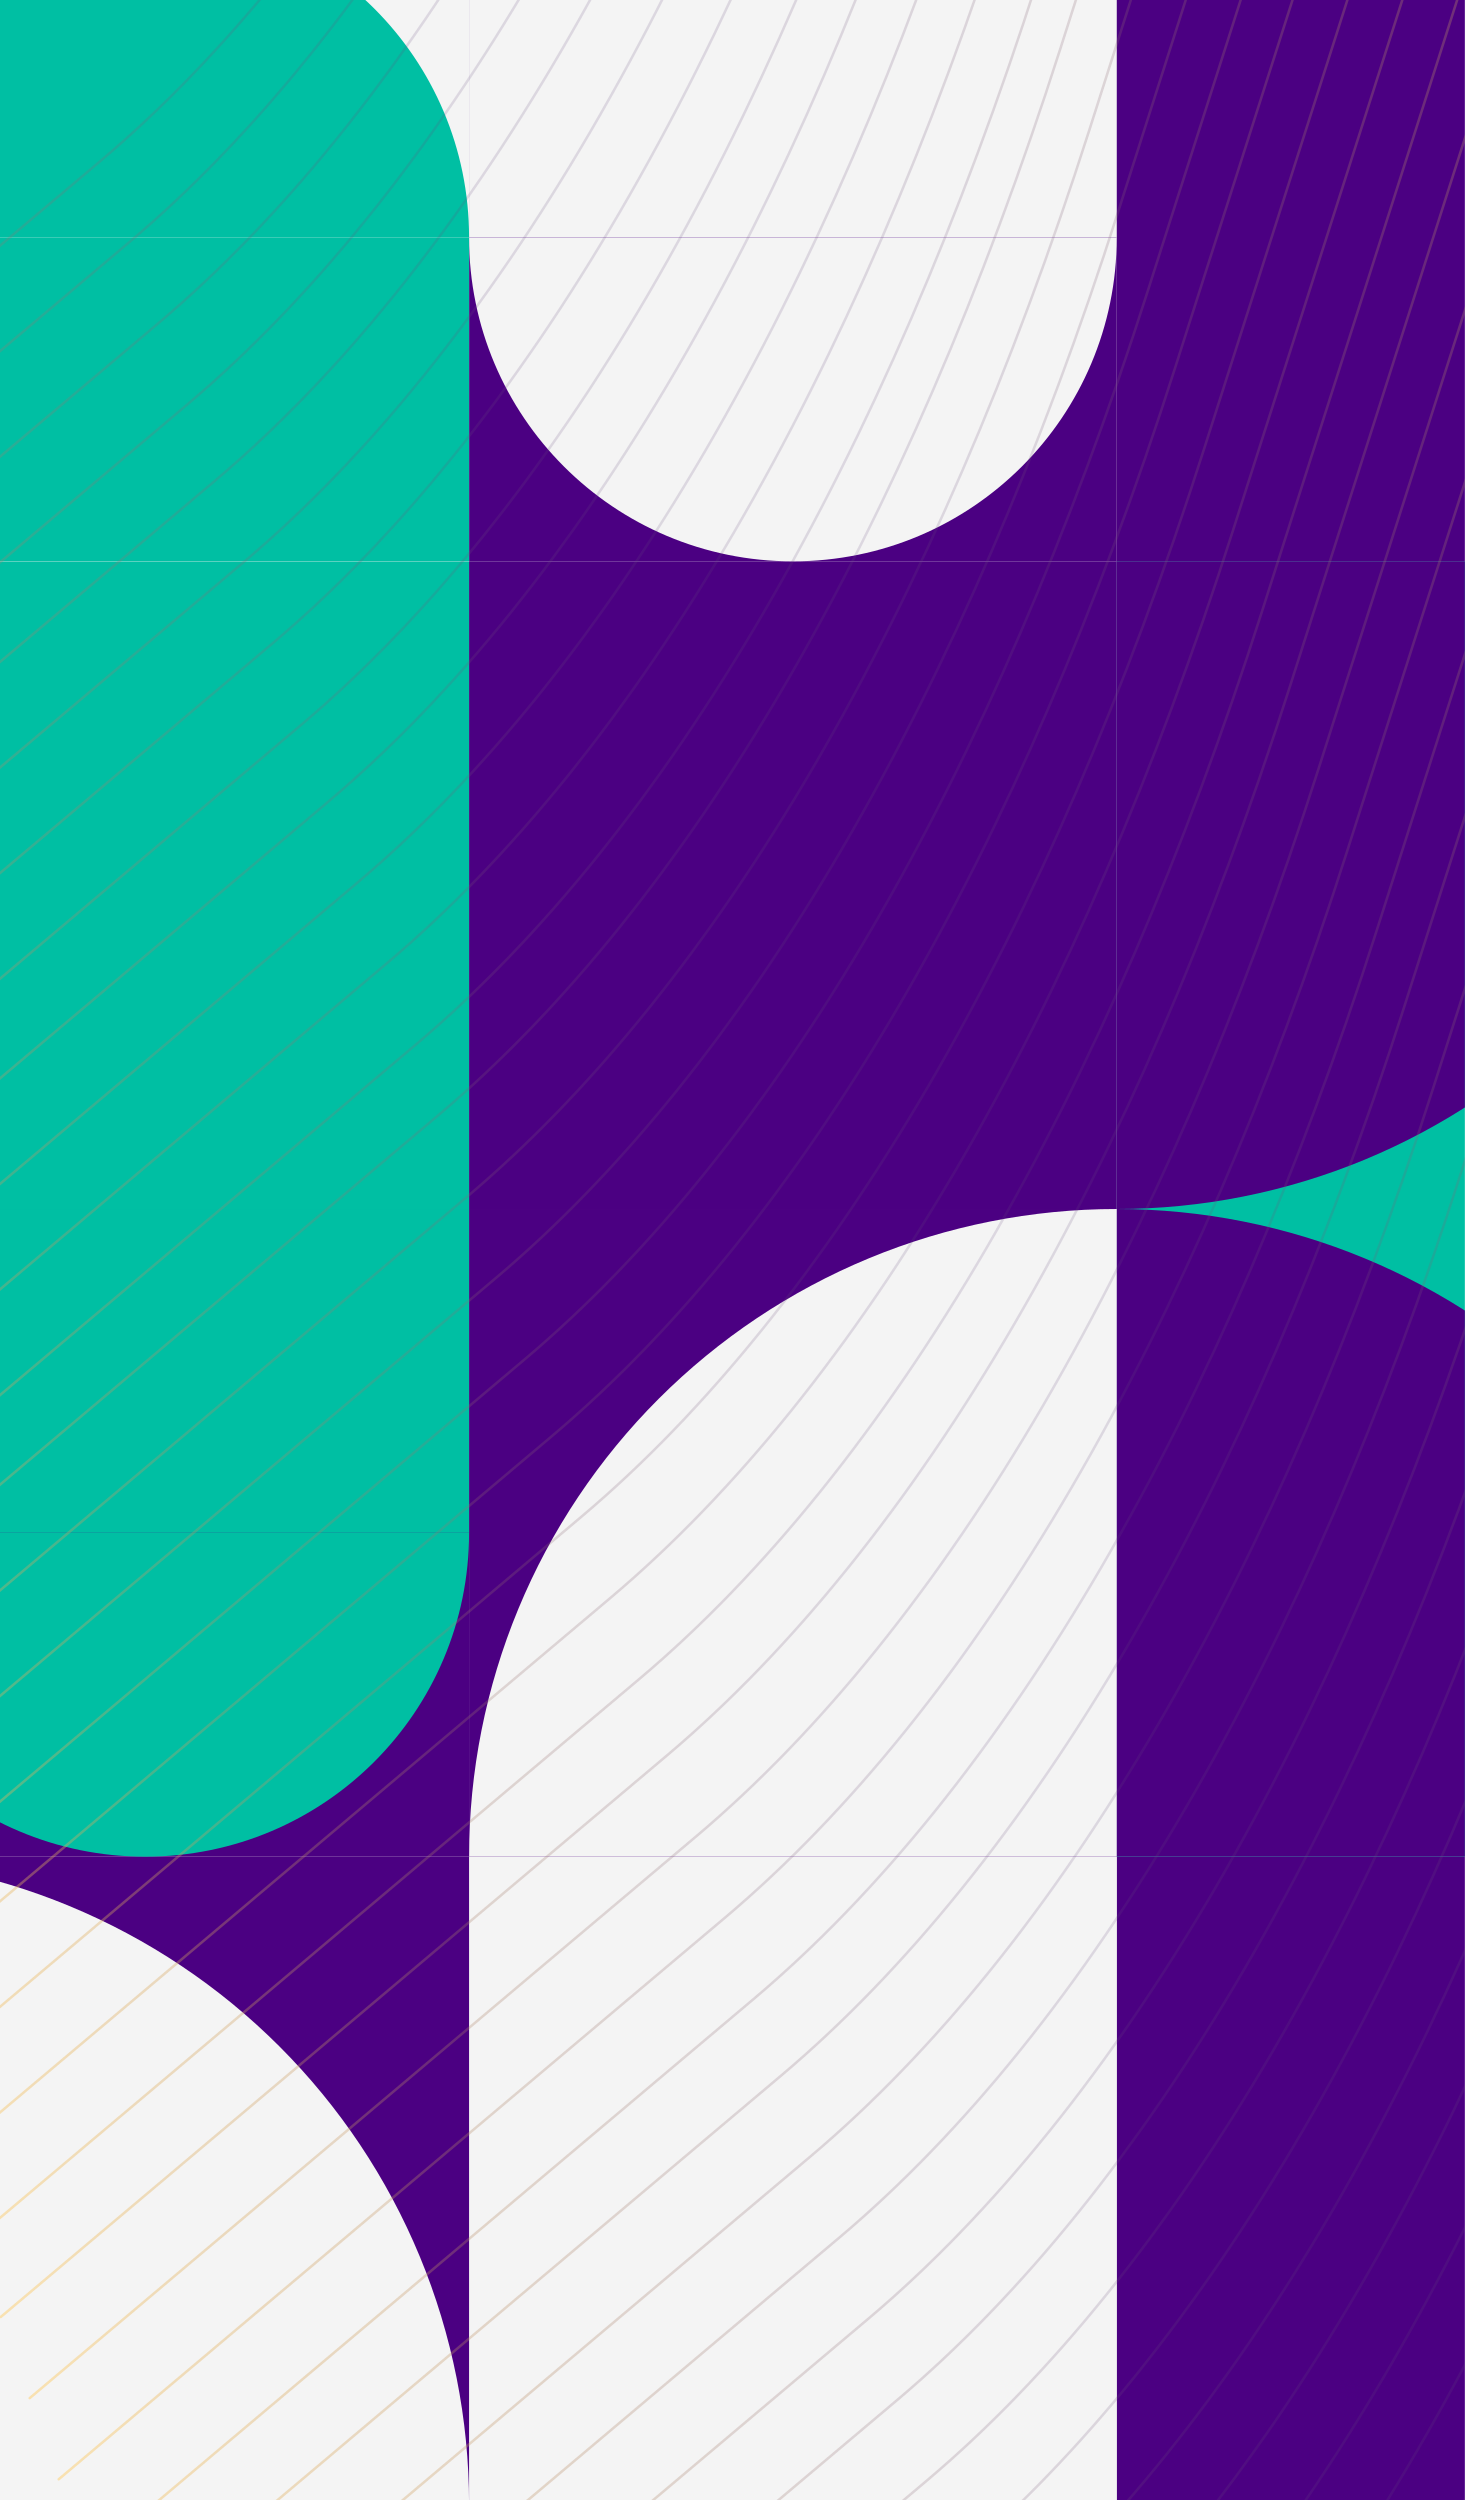
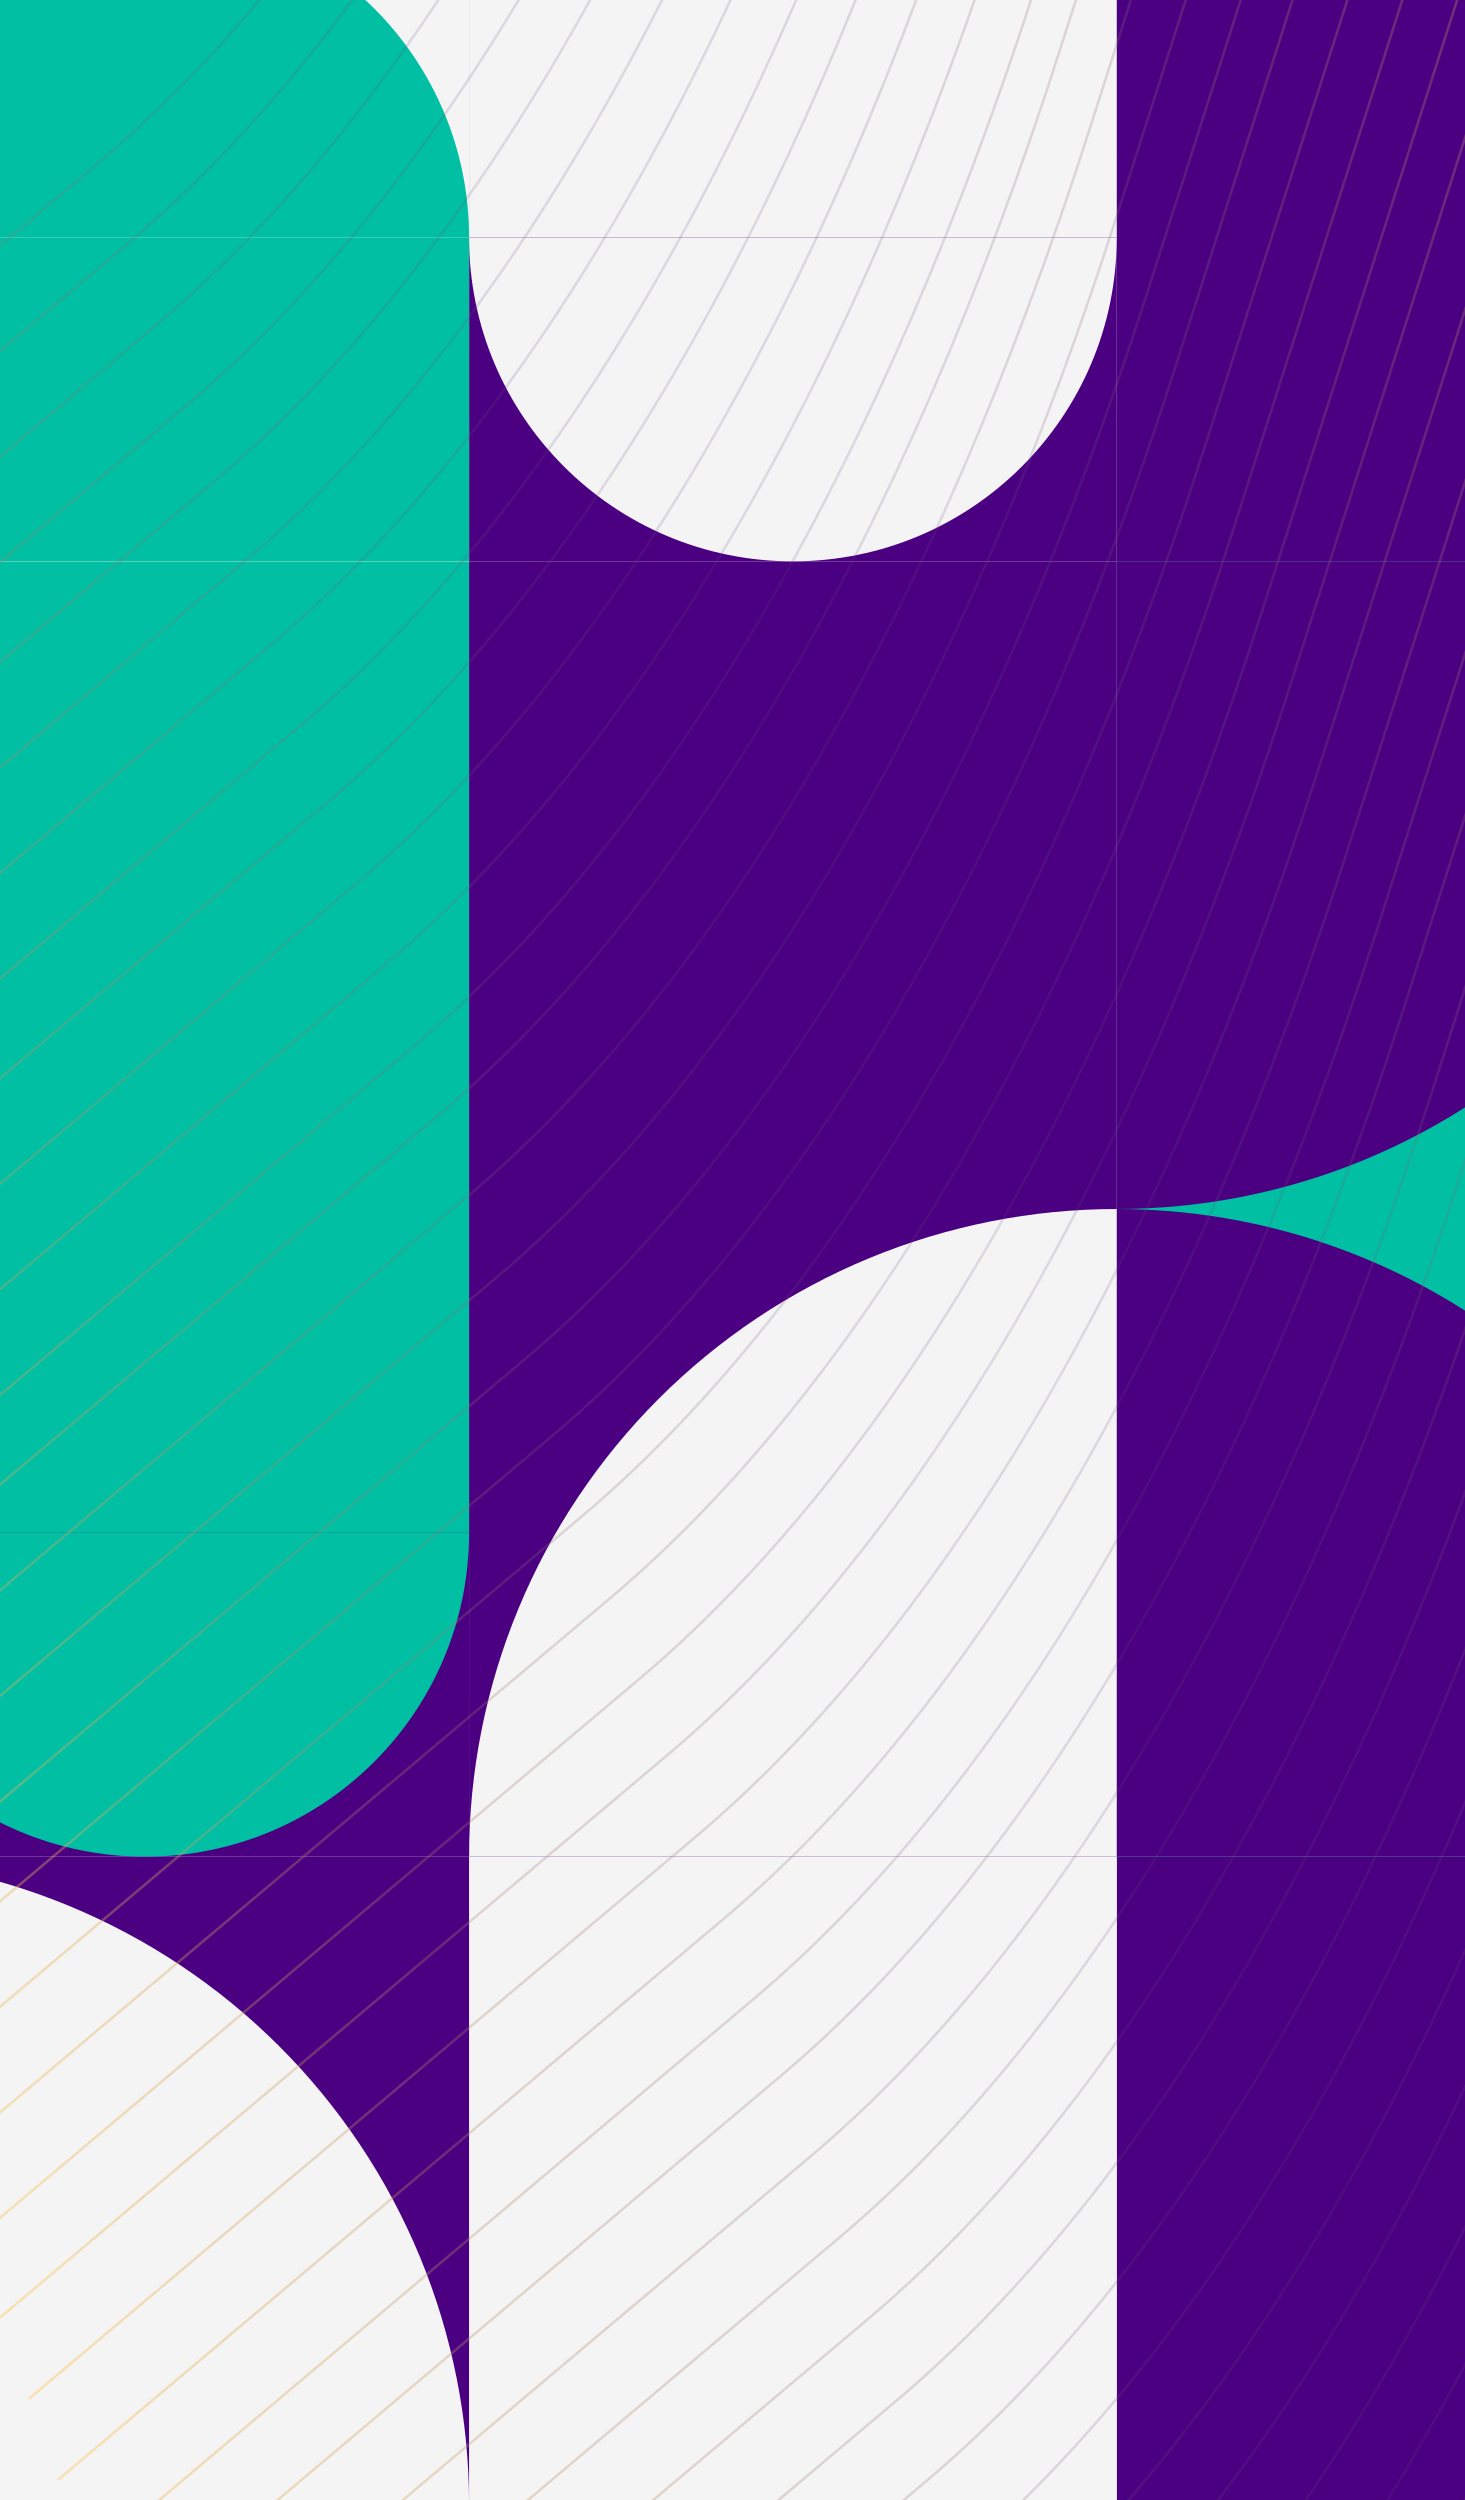
<svg xmlns="http://www.w3.org/2000/svg" width="600" height="1024" viewBox="0 0 600 1024" fill="none">
-   <g clip-path="url(#clip0_1477_20218)">
+   <g clipPath="url(#clip0_1477_20218)">
    <rect width="265.282" height="265.282" transform="matrix(1 0 0 -1 457.41 1025.77)" fill="#4B0082" />
    <rect width="265.282" height="265.282" transform="matrix(-1 0 0 1 457.41 760.492)" fill="#F4F4F4" />
    <rect x="192.129" y="1025.77" width="265.282" height="265.282" transform="rotate(180 192.129 1025.77)" fill="#4B0082" />
    <path d="M192.13 1025.77C192.13 990.937 185.268 956.44 171.937 924.255C158.605 892.069 139.064 862.825 114.431 838.191C89.797 813.557 60.552 794.017 28.367 780.685C-3.819 767.353 -38.315 760.492 -73.152 760.492L-73.152 1025.77H192.13Z" fill="#F4F4F4" />
    <rect width="265.282" height="265.282" transform="matrix(1 0 0 -1 457.414 760.492)" fill="#00BFA3" />
    <path d="M722.696 760.492C722.696 725.654 715.835 691.158 702.503 658.973C689.171 626.787 669.631 597.542 644.997 572.909C620.363 548.275 591.119 528.734 558.933 515.403C526.748 502.071 492.251 495.209 457.414 495.209L457.414 760.492H722.696Z" fill="#4B0082" />
    <rect width="265.282" height="265.282" transform="matrix(-1 0 0 1 457.41 495.209)" fill="#4B0082" />
    <path d="M192.128 760.492C192.128 725.654 198.99 691.158 212.321 658.973C225.653 626.787 245.193 597.542 269.827 572.909C294.461 548.275 323.705 528.734 355.891 515.403C388.077 502.071 422.573 495.209 457.41 495.209L457.41 760.492H192.128Z" fill="#F4F4F4" />
    <rect x="192.129" y="760.492" width="265.282" height="265.282" transform="rotate(180 192.129 760.492)" fill="#4B0082" />
    <rect x="192.129" y="627.85" width="265.282" height="132.641" transform="rotate(180 192.129 627.85)" fill="#00BFA3" />
    <path d="M59.489 760.492C-13.767 760.492 -73.152 701.106 -73.152 627.85H192.13C192.13 701.106 132.744 760.492 59.489 760.492Z" fill="#00BFA3" />
    <rect width="265.282" height="265.282" transform="matrix(1 0 0 -1 457.414 495.209)" fill="#00BFA3" />
    <path d="M722.696 229.927C722.696 264.764 715.835 299.261 702.503 331.446C689.171 363.632 669.631 392.876 644.997 417.51C620.363 442.144 591.119 461.684 558.933 475.016C526.748 488.348 492.251 495.209 457.414 495.209L457.414 229.927L722.696 229.927Z" fill="#4B0082" />
    <rect width="265.282" height="265.282" transform="matrix(-1 0 0 1 457.41 229.927)" fill="#4B0082" />
    <rect x="192.129" y="495.209" width="265.282" height="265.282" transform="rotate(180 192.129 495.209)" fill="#00BFA3" />
    <rect width="265.282" height="265.282" transform="matrix(1 0 0 -1 457.41 229.927)" fill="#4B0082" />
    <rect width="265.282" height="265.282" transform="matrix(-1 0 0 1 457.41 -35.3552)" fill="#4B0082" />
    <rect width="265.282" height="132.641" transform="matrix(-1 0 0 1 457.41 -35.3552)" fill="#F4F4F4" />
    <path d="M324.769 229.927C398.025 229.927 457.41 170.542 457.41 97.286L192.128 97.286C192.128 170.542 251.513 229.927 324.769 229.927Z" fill="#F4F4F4" />
    <rect x="192.129" y="229.927" width="265.282" height="265.282" transform="rotate(180 192.129 229.927)" fill="#F4F4F4" />
    <rect x="192.129" y="229.927" width="265.282" height="132.641" transform="rotate(180 192.129 229.927)" fill="#00BFA3" />
    <path d="M59.489 -35.355C-13.767 -35.355 -73.152 24.03 -73.152 97.286L192.13 97.286C192.13 24.03 132.744 -35.355 59.489 -35.355Z" fill="#00BFA3" />
    <path d="M966.006 514.736L798.758 1038.7C735.503 1236.85 646.644 1389.13 543.582 1475.99L270.945 1705.79" stroke="url(#paint0_linear_1477_20218)" stroke-width="1.04" stroke-miterlimit="10" stroke-linecap="round" />
    <path d="M954.123 481.508L786.875 1005.47C723.62 1203.63 634.761 1355.9 531.699 1442.76L259.062 1672.56" stroke="url(#paint1_linear_1477_20218)" stroke-width="1.04" stroke-miterlimit="10" stroke-linecap="round" />
    <path d="M942.24 448.301L774.992 972.264C711.737 1170.42 622.878 1322.69 519.816 1409.55L247.179 1639.35" stroke="url(#paint2_linear_1477_20218)" stroke-width="1.04" stroke-miterlimit="10" stroke-linecap="round" />
    <path d="M930.357 415.068L763.109 939.031C699.854 1137.19 610.995 1289.46 507.933 1376.32L235.296 1606.12" stroke="url(#paint3_linear_1477_20218)" stroke-width="1.04" stroke-miterlimit="10" stroke-linecap="round" />
    <path d="M919.134 383.664L751.887 907.627C688.632 1105.78 599.772 1258.06 496.711 1344.92L224.087 1574.75" stroke="url(#paint4_linear_1477_20218)" stroke-width="1.04" stroke-miterlimit="10" stroke-linecap="round" />
    <path d="M907.252 350.476L740.004 874.439C676.749 1072.59 587.89 1224.87 484.828 1311.73L212.204 1541.56" stroke="url(#paint5_linear_1477_20218)" stroke-width="1.04" stroke-miterlimit="10" stroke-linecap="round" />
    <path d="M895.369 317.235L728.121 841.198C664.866 1039.35 576.007 1191.63 472.945 1278.49L200.321 1508.32" stroke="url(#paint6_linear_1477_20218)" stroke-width="1.04" stroke-miterlimit="10" stroke-linecap="round" />
    <path d="M883.486 284.025L716.238 807.988C652.983 1006.14 564.124 1158.42 461.062 1245.28L188.438 1475.11" stroke="url(#paint7_linear_1477_20218)" stroke-width="1.04" stroke-miterlimit="10" stroke-linecap="round" />
    <path d="M872.263 252.64L705.016 776.603C641.761 974.757 552.901 1127.03 449.84 1213.89L177.216 1443.73" stroke="url(#paint8_linear_1477_20218)" stroke-width="1.04" stroke-miterlimit="10" stroke-linecap="round" />
    <path d="M860.384 219.44L693.137 743.403C629.882 941.558 541.022 1093.83 437.961 1180.69L165.337 1410.53" stroke="url(#paint9_linear_1477_20218)" stroke-width="1.04" stroke-miterlimit="10" stroke-linecap="round" />
    <path d="M848.498 186.209L681.25 710.172C617.995 908.326 529.136 1060.6 426.074 1147.46L153.45 1377.3" stroke="url(#paint10_linear_1477_20218)" stroke-width="1.04" stroke-miterlimit="10" stroke-linecap="round" />
    <path d="M836.619 152.98L669.371 676.943C606.116 875.097 517.257 1027.37 414.195 1114.23L141.571 1344.07" stroke="url(#paint11_linear_1477_20218)" stroke-width="1.04" stroke-miterlimit="10" stroke-linecap="round" />
    <path d="M825.396 121.628L658.148 645.591C594.893 843.746 506.034 996.022 402.972 1082.88L130.348 1312.72" stroke="url(#paint12_linear_1477_20218)" stroke-width="1.04" stroke-miterlimit="10" stroke-linecap="round" />
    <path d="M813.513 88.392L646.266 612.355C583.011 810.509 494.151 962.785 391.09 1049.64L118.466 1279.48" stroke="url(#paint13_linear_1477_20218)" stroke-width="1.04" stroke-miterlimit="10" stroke-linecap="round" />
    <path d="M801.631 55.156L634.383 579.119C571.128 777.274 482.269 929.55 379.207 1016.41L106.583 1246.24" stroke="url(#paint14_linear_1477_20218)" stroke-width="1.04" stroke-miterlimit="10" stroke-linecap="round" />
    <path d="M789.748 21.935L622.5 545.898C559.245 744.052 470.386 896.328 367.324 983.187L94.687 1212.99" stroke="url(#paint15_linear_1477_20218)" stroke-width="1.04" stroke-miterlimit="10" stroke-linecap="round" />
    <path d="M777.865 -11.309L610.617 512.654C547.362 710.808 458.503 863.084 355.441 949.943L82.804 1179.74" stroke="url(#paint16_linear_1477_20218)" stroke-width="1.04" stroke-miterlimit="10" stroke-linecap="round" />
    <path d="M765.982 -44.537L598.734 479.426C535.479 677.58 446.62 829.856 343.558 916.715L70.921 1146.51" stroke="url(#paint17_linear_1477_20218)" stroke-width="1.04" stroke-miterlimit="10" stroke-linecap="round" />
    <path d="M754.099 -77.724L586.852 446.239C523.597 644.394 434.737 796.67 331.676 883.529L59.038 1113.33" stroke="url(#paint18_linear_1477_20218)" stroke-width="1.04" stroke-miterlimit="10" stroke-linecap="round" />
    <path d="M742.217 -110.955L574.969 413.008C511.714 611.163 422.854 763.439 319.793 850.297L47.156 1080.1" stroke="url(#paint19_linear_1477_20218)" stroke-width="1.04" stroke-miterlimit="10" stroke-linecap="round" />
    <path d="M730.994 -142.358L563.746 381.605C500.491 579.759 411.632 732.036 308.57 818.894L35.933 1048.69" stroke="url(#paint20_linear_1477_20218)" stroke-width="1.04" stroke-miterlimit="10" stroke-linecap="round" />
    <path d="M719.111 -175.54L551.863 348.423C488.608 546.578 399.749 698.854 296.687 785.712L24.05 1015.51" stroke="url(#paint21_linear_1477_20218)" stroke-width="1.04" stroke-miterlimit="10" stroke-linecap="round" />
    <path d="M707.228 -208.776L539.98 315.187C476.725 513.341 387.866 665.617 284.805 752.476L12.167 982.274" stroke="url(#paint22_linear_1477_20218)" stroke-width="1.04" stroke-miterlimit="10" stroke-linecap="round" />
    <path d="M695.345 -241.994L528.098 281.969C464.843 480.123 375.983 632.399 272.922 719.258L0.284 949.056" stroke="url(#paint23_linear_1477_20218)" stroke-width="1.04" stroke-miterlimit="10" stroke-linecap="round" />
    <path d="M684.123 -273.402L516.875 250.561C453.62 448.715 364.761 600.991 261.699 687.85L-10.938 917.649" stroke="url(#paint24_linear_1477_20218)" stroke-width="1.04" stroke-miterlimit="10" stroke-linecap="round" />
    <path d="M672.24 -306.57L504.992 217.393C441.737 415.548 352.878 567.824 249.816 654.682L-22.821 884.481" stroke="url(#paint25_linear_1477_20218)" stroke-width="1.04" stroke-miterlimit="10" stroke-linecap="round" />
    <path d="M660.357 -339.82L493.109 184.143C429.854 382.297 340.995 534.573 237.933 621.432L-34.704 851.23" stroke="url(#paint26_linear_1477_20218)" stroke-width="1.04" stroke-miterlimit="10" stroke-linecap="round" />
    <path d="M648.478 -373.016L481.23 150.947C417.975 349.102 329.116 501.378 226.055 588.236L-46.583 818.035" stroke="url(#paint27_linear_1477_20218)" stroke-width="1.04" stroke-miterlimit="10" stroke-linecap="round" />
    <path d="M637.256 -404.397L470.008 119.566C406.753 317.72 317.894 469.996 214.832 556.855L-57.805 786.654" stroke="url(#paint28_linear_1477_20218)" stroke-width="1.04" stroke-miterlimit="10" stroke-linecap="round" />
    <path d="M625.373 -437.642L458.125 86.321C394.87 284.475 306.011 436.751 202.949 523.61L-69.688 753.408" stroke="url(#paint29_linear_1477_20218)" stroke-width="1.04" stroke-miterlimit="10" stroke-linecap="round" />
    <path d="M613.49 -470.861L446.242 53.102C382.987 251.256 294.128 403.532 191.066 490.391L-81.571 720.189" stroke="url(#paint30_linear_1477_20218)" stroke-width="1.04" stroke-miterlimit="10" stroke-linecap="round" />
    <path d="M601.607 -504.149L434.359 19.814C371.104 217.968 282.245 370.244 179.183 457.103L-93.454 686.901" stroke="url(#paint31_linear_1477_20218)" stroke-width="1.04" stroke-miterlimit="10" stroke-linecap="round" />
    <path d="M592.549 -533.212L425.301 -9.249C362.046 188.905 273.186 341.181 170.125 428.04L-102.512 657.838" stroke="url(#paint32_linear_1477_20218)" stroke-width="1.04" stroke-miterlimit="10" stroke-linecap="round" />
    <path d="M580.666 -566.503L413.418 -42.54C350.163 155.615 261.304 307.891 158.242 394.749L-114.395 624.548" stroke="url(#paint33_linear_1477_20218)" stroke-width="1.04" stroke-miterlimit="10" stroke-linecap="round" />
    <path d="M568.783 -599.683L401.535 -75.72C338.28 122.435 249.421 274.711 146.359 361.569L-126.278 591.368" stroke="url(#paint34_linear_1477_20218)" stroke-width="1.04" stroke-miterlimit="10" stroke-linecap="round" />
    <path d="M556.9 -632.905L389.652 -108.942C326.397 89.213 237.538 241.489 134.476 328.347L-138.161 558.146" stroke="url(#paint35_linear_1477_20218)" stroke-width="1.04" stroke-miterlimit="10" stroke-linecap="round" />
    <path d="M545.677 -664.26L378.43 -140.297C315.175 57.857 226.315 210.133 123.254 296.992L-149.384 526.791" stroke="url(#paint36_linear_1477_20218)" stroke-width="1.04" stroke-miterlimit="10" stroke-linecap="round" />
    <path d="M533.795 -697.504L366.547 -173.541C303.292 24.613 214.433 176.889 111.371 263.748L-161.266 493.546" stroke="url(#paint37_linear_1477_20218)" stroke-width="1.04" stroke-miterlimit="10" stroke-linecap="round" />
    <path d="M521.912 -730.73L354.664 -206.767C291.409 -8.613 202.55 143.664 99.488 230.522L-173.149 460.321" stroke="url(#paint38_linear_1477_20218)" stroke-width="1.04" stroke-miterlimit="10" stroke-linecap="round" />
    <path d="M510.029 -763.952L342.781 -239.989C279.526 -41.835 190.667 110.441 87.605 197.3L-185.032 427.098" stroke="url(#paint39_linear_1477_20218)" stroke-width="1.04" stroke-miterlimit="10" stroke-linecap="round" />
    <path d="M498.806 -795.284L331.559 -271.321C268.304 -73.167 179.444 79.109 76.383 165.968L-196.255 395.766" stroke="url(#paint40_linear_1477_20218)" stroke-width="1.04" stroke-miterlimit="10" stroke-linecap="round" />
    <path d="M486.924 -828.55L319.676 -304.587C256.421 -106.432 167.561 45.844 64.5 132.702L-208.137 362.501" stroke="url(#paint41_linear_1477_20218)" stroke-width="1.04" stroke-miterlimit="10" stroke-linecap="round" />
    <path d="M475.041 -861.772L307.793 -337.809C244.538 -139.654 155.679 12.622 52.617 99.48L-220.02 329.279" stroke="url(#paint42_linear_1477_20218)" stroke-width="1.04" stroke-miterlimit="10" stroke-linecap="round" />
    <path d="M463.158 -894.964L295.91 -371.001C232.655 -172.846 143.796 -20.57 40.734 66.288L-231.903 296.087" stroke="url(#paint43_linear_1477_20218)" stroke-width="1.04" stroke-miterlimit="10" stroke-linecap="round" />
  </g>
  <defs>
    <linearGradient id="paint0_linear_1477_20218" x1="686.042" y1="1299.17" x2="553.39" y2="1221.77" gradientUnits="userSpaceOnUse">
      <stop stop-color="#64497D" stop-opacity="0.17" />
      <stop offset="1" stop-color="#FFC857" stop-opacity="0.43" />
    </linearGradient>
    <linearGradient id="paint1_linear_1477_20218" x1="674.16" y1="1265.95" x2="541.508" y2="1188.54" gradientUnits="userSpaceOnUse">
      <stop stop-color="#64497D" stop-opacity="0.17" />
      <stop offset="1" stop-color="#FFC857" stop-opacity="0.43" />
    </linearGradient>
    <linearGradient id="paint2_linear_1477_20218" x1="662.277" y1="1232.74" x2="529.625" y2="1155.33" gradientUnits="userSpaceOnUse">
      <stop stop-color="#64497D" stop-opacity="0.17" />
      <stop offset="1" stop-color="#FFC857" stop-opacity="0.43" />
    </linearGradient>
    <linearGradient id="paint3_linear_1477_20218" x1="650.394" y1="1199.51" x2="517.742" y2="1122.1" gradientUnits="userSpaceOnUse">
      <stop stop-color="#64497D" stop-opacity="0.17" />
      <stop offset="1" stop-color="#FFC857" stop-opacity="0.43" />
    </linearGradient>
    <linearGradient id="paint4_linear_1477_20218" x1="639.171" y1="1168.1" x2="506.545" y2="1090.71" gradientUnits="userSpaceOnUse">
      <stop stop-color="#64497D" stop-opacity="0.17" />
      <stop offset="1" stop-color="#FFC857" stop-opacity="0.43" />
    </linearGradient>
    <linearGradient id="paint5_linear_1477_20218" x1="627.289" y1="1134.91" x2="494.662" y2="1057.52" gradientUnits="userSpaceOnUse">
      <stop stop-color="#64497D" stop-opacity="0.17" />
      <stop offset="1" stop-color="#FFC857" stop-opacity="0.43" />
    </linearGradient>
    <linearGradient id="paint6_linear_1477_20218" x1="615.406" y1="1101.67" x2="482.78" y2="1024.28" gradientUnits="userSpaceOnUse">
      <stop stop-color="#64497D" stop-opacity="0.17" />
      <stop offset="1" stop-color="#FFC857" stop-opacity="0.43" />
    </linearGradient>
    <linearGradient id="paint7_linear_1477_20218" x1="603.523" y1="1068.46" x2="470.897" y2="991.07" gradientUnits="userSpaceOnUse">
      <stop stop-color="#64497D" stop-opacity="0.17" />
      <stop offset="1" stop-color="#FFC857" stop-opacity="0.43" />
    </linearGradient>
    <linearGradient id="paint8_linear_1477_20218" x1="592.3" y1="1037.08" x2="459.674" y2="959.684" gradientUnits="userSpaceOnUse">
      <stop stop-color="#64497D" stop-opacity="0.17" />
      <stop offset="1" stop-color="#FFC857" stop-opacity="0.43" />
    </linearGradient>
    <linearGradient id="paint9_linear_1477_20218" x1="580.421" y1="1003.88" x2="447.795" y2="926.485" gradientUnits="userSpaceOnUse">
      <stop stop-color="#64497D" stop-opacity="0.17" />
      <stop offset="1" stop-color="#FFC857" stop-opacity="0.43" />
    </linearGradient>
    <linearGradient id="paint10_linear_1477_20218" x1="568.535" y1="970.647" x2="435.909" y2="893.254" gradientUnits="userSpaceOnUse">
      <stop stop-color="#64497D" stop-opacity="0.17" />
      <stop offset="1" stop-color="#FFC857" stop-opacity="0.43" />
    </linearGradient>
    <linearGradient id="paint11_linear_1477_20218" x1="556.656" y1="937.418" x2="424.03" y2="860.025" gradientUnits="userSpaceOnUse">
      <stop stop-color="#64497D" stop-opacity="0.17" />
      <stop offset="1" stop-color="#FFC857" stop-opacity="0.43" />
    </linearGradient>
    <linearGradient id="paint12_linear_1477_20218" x1="545.433" y1="906.066" x2="412.807" y2="828.673" gradientUnits="userSpaceOnUse">
      <stop stop-color="#64497D" stop-opacity="0.17" />
      <stop offset="1" stop-color="#FFC857" stop-opacity="0.43" />
    </linearGradient>
    <linearGradient id="paint13_linear_1477_20218" x1="533.55" y1="872.829" x2="400.924" y2="795.436" gradientUnits="userSpaceOnUse">
      <stop stop-color="#64497D" stop-opacity="0.17" />
      <stop offset="1" stop-color="#FFC857" stop-opacity="0.43" />
    </linearGradient>
    <linearGradient id="paint14_linear_1477_20218" x1="521.667" y1="839.594" x2="389.041" y2="762.201" gradientUnits="userSpaceOnUse">
      <stop stop-color="#64497D" stop-opacity="0.17" />
      <stop offset="1" stop-color="#FFC857" stop-opacity="0.43" />
    </linearGradient>
    <linearGradient id="paint15_linear_1477_20218" x1="509.785" y1="806.372" x2="377.133" y2="728.964" gradientUnits="userSpaceOnUse">
      <stop stop-color="#64497D" stop-opacity="0.17" />
      <stop offset="1" stop-color="#FFC857" stop-opacity="0.43" />
    </linearGradient>
    <linearGradient id="paint16_linear_1477_20218" x1="497.902" y1="773.128" x2="365.25" y2="695.72" gradientUnits="userSpaceOnUse">
      <stop stop-color="#64497D" stop-opacity="0.17" />
      <stop offset="1" stop-color="#FFC857" stop-opacity="0.43" />
    </linearGradient>
    <linearGradient id="paint17_linear_1477_20218" x1="486.019" y1="739.9" x2="353.367" y2="662.492" gradientUnits="userSpaceOnUse">
      <stop stop-color="#64497D" stop-opacity="0.17" />
      <stop offset="1" stop-color="#FFC857" stop-opacity="0.43" />
    </linearGradient>
    <linearGradient id="paint18_linear_1477_20218" x1="474.136" y1="706.714" x2="341.484" y2="629.306" gradientUnits="userSpaceOnUse">
      <stop stop-color="#64497D" stop-opacity="0.17" />
      <stop offset="1" stop-color="#FFC857" stop-opacity="0.43" />
    </linearGradient>
    <linearGradient id="paint19_linear_1477_20218" x1="462.253" y1="673.483" x2="329.601" y2="596.075" gradientUnits="userSpaceOnUse">
      <stop stop-color="#64497D" stop-opacity="0.17" />
      <stop offset="1" stop-color="#FFC857" stop-opacity="0.43" />
    </linearGradient>
    <linearGradient id="paint20_linear_1477_20218" x1="451.031" y1="642.079" x2="318.379" y2="564.672" gradientUnits="userSpaceOnUse">
      <stop stop-color="#64497D" stop-opacity="0.17" />
      <stop offset="1" stop-color="#FFC857" stop-opacity="0.43" />
    </linearGradient>
    <linearGradient id="paint21_linear_1477_20218" x1="439.148" y1="608.898" x2="306.496" y2="531.49" gradientUnits="userSpaceOnUse">
      <stop stop-color="#64497D" stop-opacity="0.17" />
      <stop offset="1" stop-color="#FFC857" stop-opacity="0.43" />
    </linearGradient>
    <linearGradient id="paint22_linear_1477_20218" x1="427.265" y1="575.661" x2="294.613" y2="498.253" gradientUnits="userSpaceOnUse">
      <stop stop-color="#64497D" stop-opacity="0.17" />
      <stop offset="1" stop-color="#FFC857" stop-opacity="0.43" />
    </linearGradient>
    <linearGradient id="paint23_linear_1477_20218" x1="415.382" y1="542.443" x2="282.73" y2="465.035" gradientUnits="userSpaceOnUse">
      <stop stop-color="#64497D" stop-opacity="0.17" />
      <stop offset="1" stop-color="#FFC857" stop-opacity="0.43" />
    </linearGradient>
    <linearGradient id="paint24_linear_1477_20218" x1="404.16" y1="511.035" x2="271.508" y2="433.627" gradientUnits="userSpaceOnUse">
      <stop stop-color="#64497D" stop-opacity="0.17" />
      <stop offset="1" stop-color="#FFC857" stop-opacity="0.43" />
    </linearGradient>
    <linearGradient id="paint25_linear_1477_20218" x1="392.277" y1="477.868" x2="259.625" y2="400.46" gradientUnits="userSpaceOnUse">
      <stop stop-color="#64497D" stop-opacity="0.17" />
      <stop offset="1" stop-color="#FFC857" stop-opacity="0.43" />
    </linearGradient>
    <linearGradient id="paint26_linear_1477_20218" x1="380.394" y1="444.617" x2="247.742" y2="367.209" gradientUnits="userSpaceOnUse">
      <stop stop-color="#64497D" stop-opacity="0.17" />
      <stop offset="1" stop-color="#FFC857" stop-opacity="0.43" />
    </linearGradient>
    <linearGradient id="paint27_linear_1477_20218" x1="368.515" y1="411.422" x2="235.863" y2="334.014" gradientUnits="userSpaceOnUse">
      <stop stop-color="#64497D" stop-opacity="0.17" />
      <stop offset="1" stop-color="#FFC857" stop-opacity="0.43" />
    </linearGradient>
    <linearGradient id="paint28_linear_1477_20218" x1="357.292" y1="380.04" x2="224.64" y2="302.632" gradientUnits="userSpaceOnUse">
      <stop stop-color="#64497D" stop-opacity="0.17" />
      <stop offset="1" stop-color="#FFC857" stop-opacity="0.43" />
    </linearGradient>
    <linearGradient id="paint29_linear_1477_20218" x1="345.41" y1="346.795" x2="212.758" y2="269.387" gradientUnits="userSpaceOnUse">
      <stop stop-color="#64497D" stop-opacity="0.17" />
      <stop offset="1" stop-color="#FFC857" stop-opacity="0.43" />
    </linearGradient>
    <linearGradient id="paint30_linear_1477_20218" x1="333.527" y1="313.576" x2="200.875" y2="236.168" gradientUnits="userSpaceOnUse">
      <stop stop-color="#64497D" stop-opacity="0.17" />
      <stop offset="1" stop-color="#FFC857" stop-opacity="0.43" />
    </linearGradient>
    <linearGradient id="paint31_linear_1477_20218" x1="321.644" y1="280.288" x2="188.992" y2="202.88" gradientUnits="userSpaceOnUse">
      <stop stop-color="#64497D" stop-opacity="0.17" />
      <stop offset="1" stop-color="#FFC857" stop-opacity="0.43" />
    </linearGradient>
    <linearGradient id="paint32_linear_1477_20218" x1="312.585" y1="251.225" x2="179.933" y2="173.817" gradientUnits="userSpaceOnUse">
      <stop stop-color="#64497D" stop-opacity="0.17" />
      <stop offset="1" stop-color="#FFC857" stop-opacity="0.43" />
    </linearGradient>
    <linearGradient id="paint33_linear_1477_20218" x1="300.703" y1="217.935" x2="168.051" y2="140.527" gradientUnits="userSpaceOnUse">
      <stop stop-color="#64497D" stop-opacity="0.17" />
      <stop offset="1" stop-color="#FFC857" stop-opacity="0.43" />
    </linearGradient>
    <linearGradient id="paint34_linear_1477_20218" x1="288.82" y1="184.755" x2="156.168" y2="107.347" gradientUnits="userSpaceOnUse">
      <stop stop-color="#64497D" stop-opacity="0.17" />
      <stop offset="1" stop-color="#FFC857" stop-opacity="0.43" />
    </linearGradient>
    <linearGradient id="paint35_linear_1477_20218" x1="276.937" y1="151.532" x2="144.285" y2="74.125" gradientUnits="userSpaceOnUse">
      <stop stop-color="#64497D" stop-opacity="0.17" />
      <stop offset="1" stop-color="#FFC857" stop-opacity="0.43" />
    </linearGradient>
    <linearGradient id="paint36_linear_1477_20218" x1="265.714" y1="120.177" x2="133.062" y2="42.769" gradientUnits="userSpaceOnUse">
      <stop stop-color="#64497D" stop-opacity="0.17" />
      <stop offset="1" stop-color="#FFC857" stop-opacity="0.43" />
    </linearGradient>
    <linearGradient id="paint37_linear_1477_20218" x1="253.832" y1="86.933" x2="121.18" y2="9.525" gradientUnits="userSpaceOnUse">
      <stop stop-color="#64497D" stop-opacity="0.17" />
      <stop offset="1" stop-color="#FFC857" stop-opacity="0.43" />
    </linearGradient>
    <linearGradient id="paint38_linear_1477_20218" x1="241.949" y1="53.708" x2="109.297" y2="-23.7" gradientUnits="userSpaceOnUse">
      <stop stop-color="#64497D" stop-opacity="0.17" />
      <stop offset="1" stop-color="#FFC857" stop-opacity="0.43" />
    </linearGradient>
    <linearGradient id="paint39_linear_1477_20218" x1="230.066" y1="20.485" x2="97.414" y2="-56.923" gradientUnits="userSpaceOnUse">
      <stop stop-color="#64497D" stop-opacity="0.17" />
      <stop offset="1" stop-color="#FFC857" stop-opacity="0.43" />
    </linearGradient>
    <linearGradient id="paint40_linear_1477_20218" x1="218.843" y1="-10.847" x2="86.191" y2="-88.255" gradientUnits="userSpaceOnUse">
      <stop stop-color="#64497D" stop-opacity="0.17" />
      <stop offset="1" stop-color="#FFC857" stop-opacity="0.43" />
    </linearGradient>
    <linearGradient id="paint41_linear_1477_20218" x1="206.96" y1="-44.112" x2="74.308" y2="-121.52" gradientUnits="userSpaceOnUse">
      <stop stop-color="#64497D" stop-opacity="0.17" />
      <stop offset="1" stop-color="#FFC857" stop-opacity="0.43" />
    </linearGradient>
    <linearGradient id="paint42_linear_1477_20218" x1="195.078" y1="-77.334" x2="62.426" y2="-154.742" gradientUnits="userSpaceOnUse">
      <stop stop-color="#64497D" stop-opacity="0.17" />
      <stop offset="1" stop-color="#FFC857" stop-opacity="0.43" />
    </linearGradient>
    <linearGradient id="paint43_linear_1477_20218" x1="183.195" y1="-110.526" x2="50.543" y2="-187.934" gradientUnits="userSpaceOnUse">
      <stop stop-color="#64497D" stop-opacity="0.17" />
      <stop offset="1" stop-color="#FFC857" stop-opacity="0.43" />
    </linearGradient>
    <clipPath id="clip0_1477_20218">
      <rect width="600" height="1024" fill="white" />
    </clipPath>
  </defs>
</svg>
